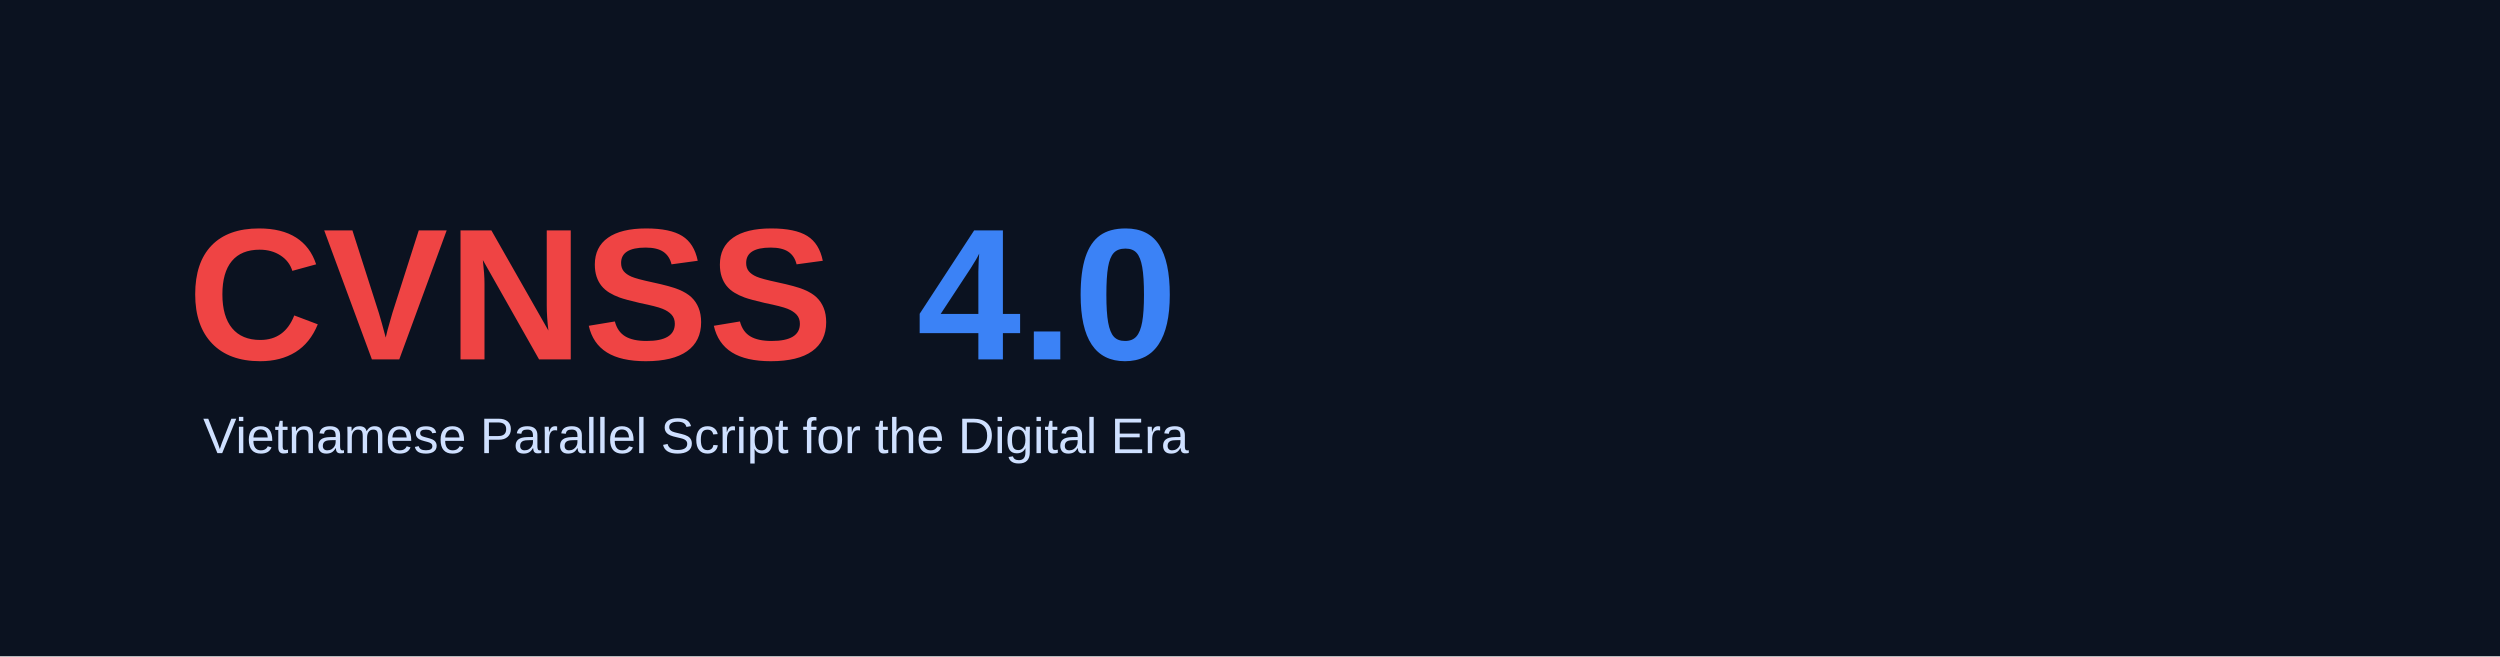
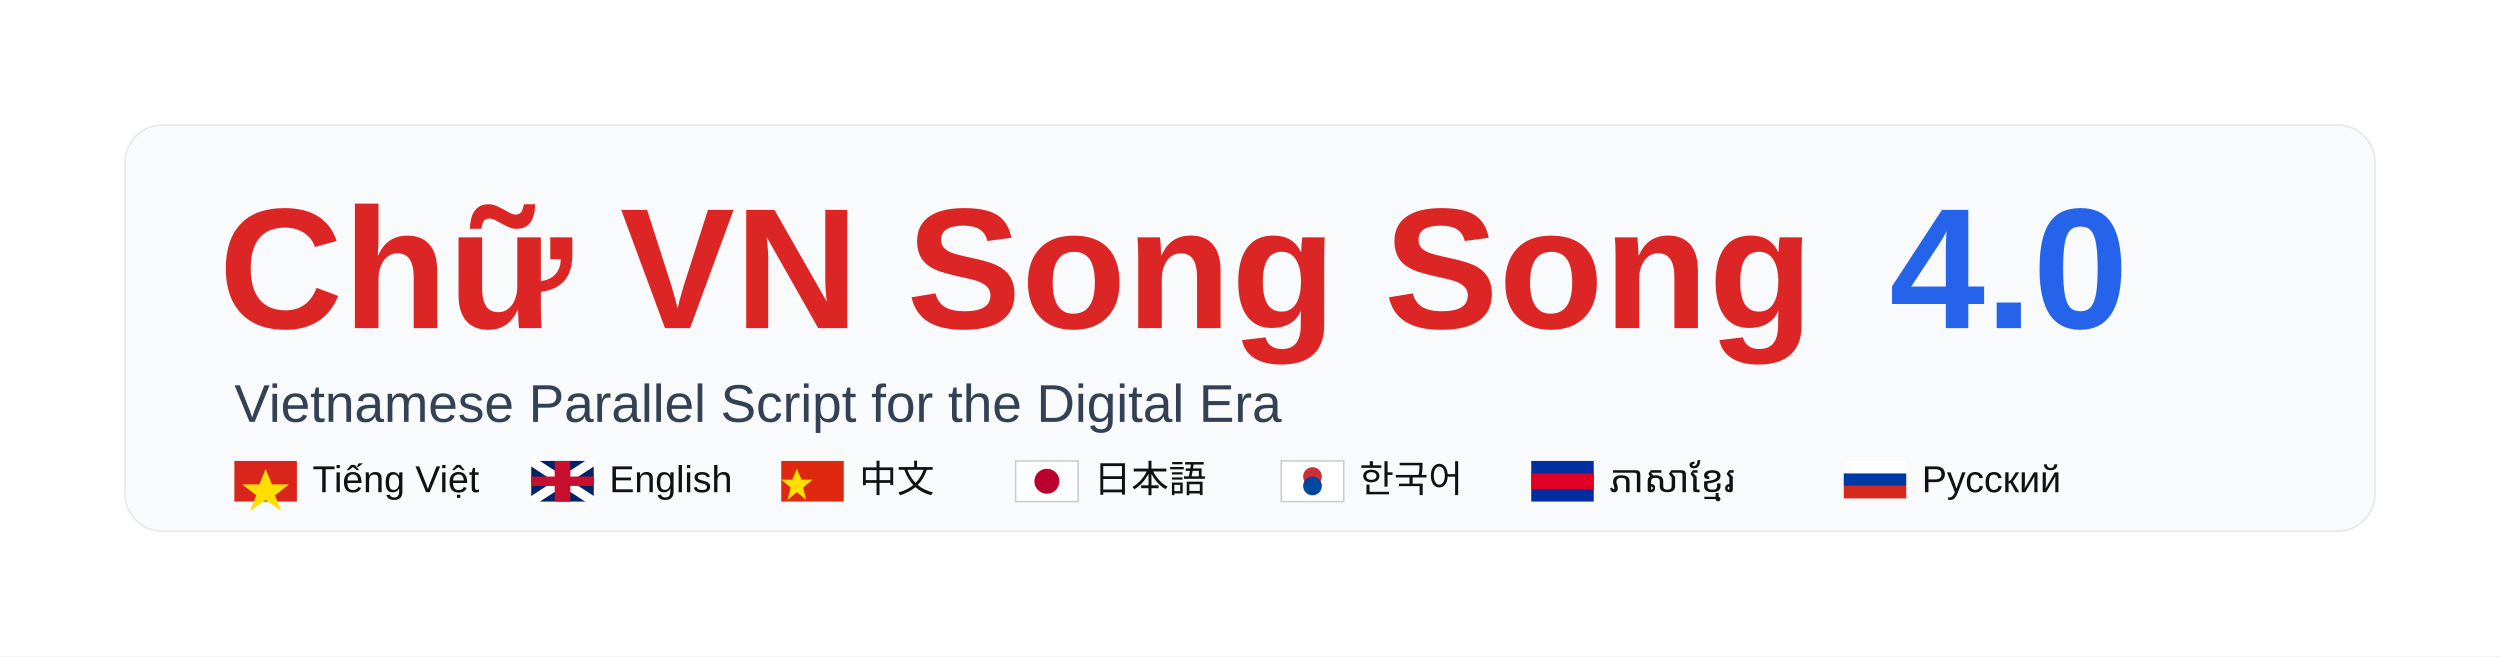
- <svg xmlns="http://www.w3.org/2000/svg" width="1600" height="420">
-   <rect width="1600" height="420" fill="#0b1220" />
-   <text x="120" y="230" font-size="120" font-family="Arial" font-weight="800">
-     <tspan fill="#ef4444">CVNSS</tspan>
-     <tspan dx="20" fill="#3b82f6">4.0</tspan>
+ <svg xmlns="http://www.w3.org/2000/svg" width="1600" height="420" viewBox="0 0 1600 420">
+   <rect width="1600" height="420" fill="#ffffff" />
+   <rect x="80" y="80" width="1440" height="260" rx="24" fill="#f8fafc" stroke="#e5e7eb" />
+   <text x="140" y="210" font-size="110" font-family="Segoe UI, Arial" font-weight="800">
+     <tspan fill="#dc2626">Chữ VN Song Song</tspan>
+     <tspan dx="18" fill="#2563eb">4.0</tspan>
  </text>
-   <text x="130" y="290" font-size="32" fill="#cfe0ff" font-family="Arial">
+   <text x="150" y="270" font-size="34" fill="#334155" font-family="Segoe UI, Arial">
    Vietnamese Parallel Script for the Digital Era
  </text>
+   <rect x="150" y="295" width="40" height="26" fill="#da251d" />
+   <polygon points="170,300 174,310 185,310 176,317 180,327 170,320 160,327 164,317 155,310 166,310" fill="#ffde00" />
+   <text x="200" y="315" font-size="24" fill="#111" font-family="Segoe UI, Arial">Tiếng Việt</text>
+   <rect x="340" y="295" width="40" height="26" fill="#012169" />
+   <line x1="340" y1="295" x2="380" y2="321" stroke="#fff" stroke-width="6" />
+   <line x1="380" y1="295" x2="340" y2="321" stroke="#fff" stroke-width="6" />
+   <rect x="355" y="295" width="10" height="26" fill="#c8102e" />
+   <rect x="340" y="305" width="40" height="6" fill="#c8102e" />
+   <text x="390" y="315" font-size="24" fill="#111" font-family="Segoe UI, Arial">English</text>
+   <rect x="500" y="295" width="40" height="26" fill="#de2910" />
+   <polygon points="510,300 513,307 520,307 514,312 516,320 510,315 504,320 506,312 500,307 507,307" fill="#ffde00" />
+   <text x="550" y="315" font-size="24" fill="#111" font-family="Segoe UI, Arial">中文</text>
+   <rect x="650" y="295" width="40" height="26" fill="#ffffff" stroke="#ccc" />
+   <circle cx="670" cy="308" r="8" fill="#bc002d" />
+   <text x="700" y="315" font-size="24" fill="#111" font-family="Segoe UI, Arial">日本語</text>
+   <rect x="820" y="295" width="40" height="26" fill="#ffffff" stroke="#ccc" />
+   <circle cx="840" cy="305" r="6" fill="#cd2e3a" />
+   <circle cx="840" cy="311" r="6" fill="#0047a0" />
+   <text x="870" y="315" font-size="24" fill="#111" font-family="Segoe UI, Arial">한국어</text>
+   <rect x="980" y="295" width="40" height="26" fill="#032ea1" />
+   <rect x="980" y="303" width="40" height="10" fill="#e00025" />
+   <text x="1030" y="315" font-size="24" fill="#111" font-family="Segoe UI, Arial">ភាសាខ្មែរ</text>
+   <rect x="1180" y="295" width="40" height="8" fill="#ffffff" />
+   <rect x="1180" y="303" width="40" height="8" fill="#0039a6" />
+   <rect x="1180" y="311" width="40" height="8" fill="#d52b1e" />
+   <text x="1230" y="315" font-size="24" fill="#111" font-family="Segoe UI, Arial">Русский</text>
</svg>
